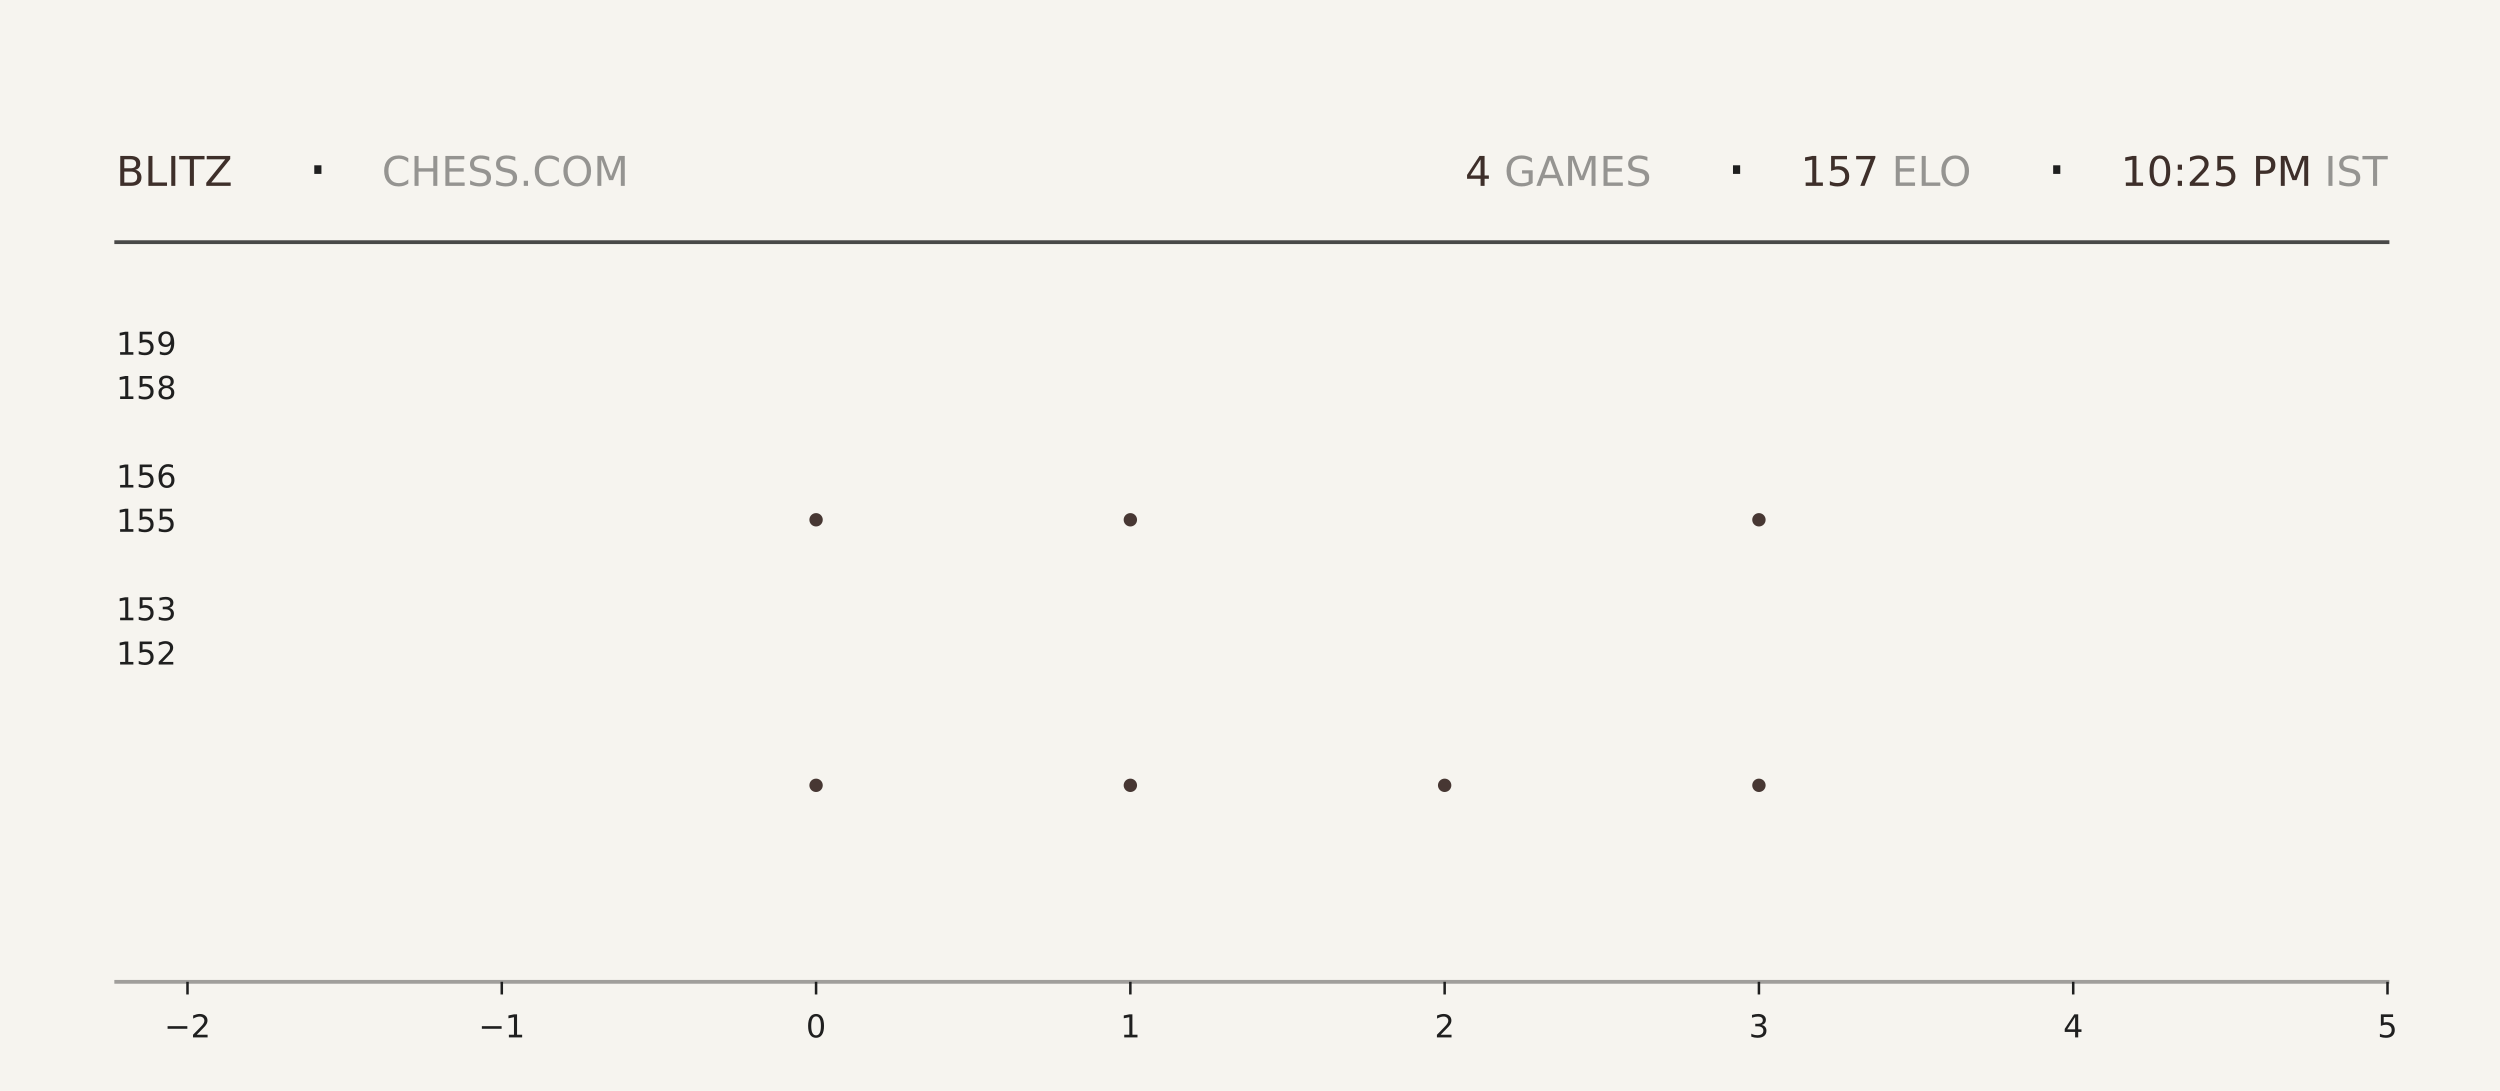
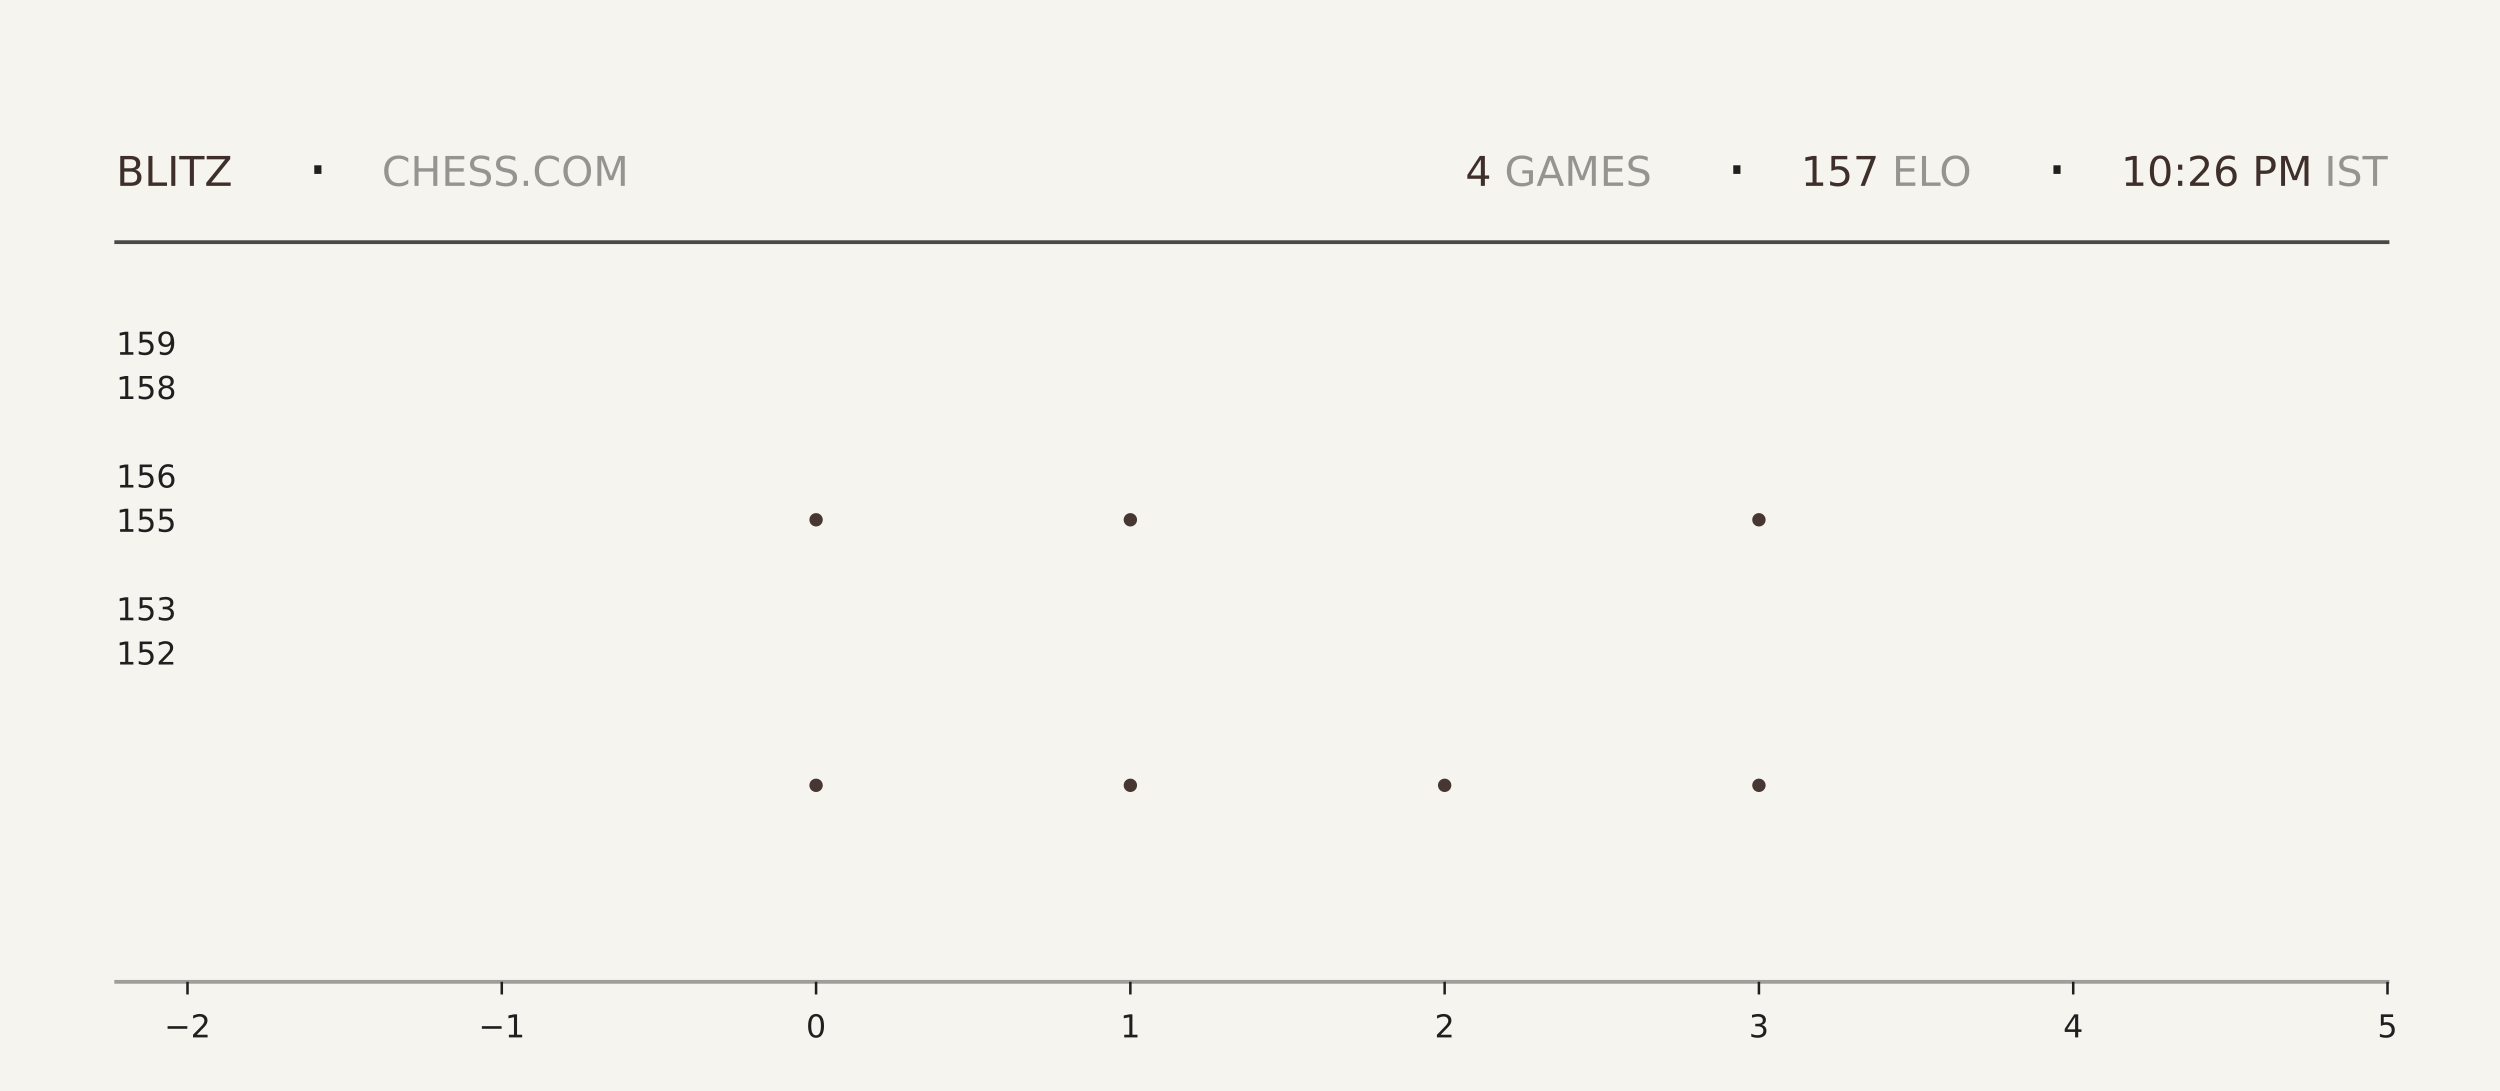
<svg xmlns="http://www.w3.org/2000/svg" xmlns:xlink="http://www.w3.org/1999/xlink" width="792pt" height="345.6pt" viewBox="0 0 792 345.6" version="1.1">
  <defs>
    <style type="text/css">*{stroke-linejoin: round; stroke-linecap: butt}</style>
  </defs>
  <g id="figure_1">
    <g id="patch_1">
      <path d="M 0 345.6  L 792 345.6  L 792 0  L 0 0  z " style="fill: #f6f4ef" />
    </g>
    <g id="axes_1">
      <g id="patch_2">
        <path d="M 59.4 311.04  L 756.36 311.04  L 756.36 103.68  L 59.4 103.68  z " style="fill: #f6f4ef" />
      </g>
      <g id="PathCollection_1">
        <defs>
-           <path id="m5c9f02daf8" d="M 0 2.121  C 0.563 2.121 1.102 1.898 1.5 1.5  C 1.898 1.102 2.121 0.563 2.121 0  C 2.121 -0.563 1.898 -1.102 1.5 -1.5  C 1.102 -1.898 0.563 -2.121 0 -2.121  C -0.563 -2.121 -1.102 -1.898 -1.5 -1.5  C -1.898 -1.102 -2.121 -0.563 -2.121 0  C -2.121 0.563 -1.898 1.102 -1.5 1.5  C -1.102 1.898 -0.563 2.121 0 2.121  z " />
-         </defs>
-         <g clip-path="url(#pec5c246a4d)">
-           <use xlink:href="#m5c9f02daf8" x="258.531" y="248.79" style="fill: #3e2f2a; fill-opacity: 0.95" />
-           <use xlink:href="#m5c9f02daf8" x="258.531" y="164.668" style="fill: #3e2f2a; fill-opacity: 0.95" />
+           <path id="m9e68c75175" d="M 0 2.121  C 0.563 2.121 1.102 1.898 1.5 1.5  C 1.898 1.102 2.121 0.563 2.121 0  C 2.121 -0.563 1.898 -1.102 1.5 -1.5  C 1.102 -1.898 0.563 -2.121 0 -2.121  C -0.563 -2.121 -1.102 -1.898 -1.5 -1.5  C -1.898 -1.102 -2.121 -0.563 -2.121 0  C -2.121 0.563 -1.898 1.102 -1.5 1.5  C -1.102 1.898 -0.563 2.121 0 2.121  z " />
+         </defs>
+         <g clip-path="url(#p78c9a8c410)">
+           <use xlink:href="#m9e68c75175" x="258.531" y="248.79" style="fill: #3e2f2a; fill-opacity: 0.95" />
+           <use xlink:href="#m9e68c75175" x="258.531" y="164.668" style="fill: #3e2f2a; fill-opacity: 0.95" />
        </g>
      </g>
      <g id="PathCollection_2">
-         <g clip-path="url(#pec5c246a4d)">
-           <use xlink:href="#m5c9f02daf8" x="358.097" y="248.79" style="fill: #3e2f2a; fill-opacity: 0.95" />
-           <use xlink:href="#m5c9f02daf8" x="358.097" y="164.668" style="fill: #3e2f2a; fill-opacity: 0.95" />
-           <use xlink:href="#m5c9f02daf8" x="358.097" y="80.547" style="fill: #3e2f2a; fill-opacity: 0.95" />
+         <g clip-path="url(#p78c9a8c410)">
+           <use xlink:href="#m9e68c75175" x="358.097" y="248.79" style="fill: #3e2f2a; fill-opacity: 0.95" />
+           <use xlink:href="#m9e68c75175" x="358.097" y="164.668" style="fill: #3e2f2a; fill-opacity: 0.95" />
+           <use xlink:href="#m9e68c75175" x="358.097" y="80.547" style="fill: #3e2f2a; fill-opacity: 0.95" />
        </g>
      </g>
      <g id="PathCollection_3">
-         <g clip-path="url(#pec5c246a4d)">
-           <use xlink:href="#m5c9f02daf8" x="457.663" y="248.79" style="fill: #3e2f2a; fill-opacity: 0.95" />
+         <g clip-path="url(#p78c9a8c410)">
+           <use xlink:href="#m9e68c75175" x="457.663" y="248.79" style="fill: #3e2f2a; fill-opacity: 0.95" />
        </g>
      </g>
      <g id="PathCollection_4">
-         <g clip-path="url(#pec5c246a4d)">
-           <use xlink:href="#m5c9f02daf8" x="557.229" y="248.79" style="fill: #3e2f2a; fill-opacity: 0.95" />
-           <use xlink:href="#m5c9f02daf8" x="557.229" y="164.668" style="fill: #3e2f2a; fill-opacity: 0.95" />
-           <use xlink:href="#m5c9f02daf8" x="557.229" y="80.547" style="fill: #3e2f2a; fill-opacity: 0.95" />
+         <g clip-path="url(#p78c9a8c410)">
+           <use xlink:href="#m9e68c75175" x="557.229" y="248.79" style="fill: #3e2f2a; fill-opacity: 0.95" />
+           <use xlink:href="#m9e68c75175" x="557.229" y="164.668" style="fill: #3e2f2a; fill-opacity: 0.95" />
+           <use xlink:href="#m9e68c75175" x="557.229" y="80.547" style="fill: #3e2f2a; fill-opacity: 0.95" />
        </g>
      </g>
      <g id="matplotlib.axis_1">
        <g id="xtick_1">
          <g id="line2d_1">
            <defs>
-               <path id="m226db75986" d="M 0 0  L 0 4  " style="stroke: #1f1f1f; stroke-width: 0.8" />
+               <path id="me74cd1ca77" d="M 0 0  L 0 4  " style="stroke: #1f1f1f; stroke-width: 0.8" />
            </defs>
            <g>
-               <use xlink:href="#m226db75986" x="59.4" y="311.04" style="fill: #1f1f1f; stroke: #1f1f1f; stroke-width: 0.8" />
+               <use xlink:href="#me74cd1ca77" x="59.4" y="311.04" style="fill: #1f1f1f; stroke: #1f1f1f; stroke-width: 0.8" />
            </g>
          </g>
          <g id="text_1">
            <g style="fill: #1f1f1f" transform="translate(52.02891 328.6384) scale(0.1 -0.1)">
              <defs>
                <path id="DejaVuSans-2212" d="M 678 2272  L 4684 2272  L 4684 1741  L 678 1741  L 678 2272  z " transform="scale(0.015625)" />
                <path id="DejaVuSans-32" d="M 1228 531  L 3431 531  L 3431 0  L 469 0  L 469 531  Q 828 903 1448 1529  Q 2069 2156 2228 2338  Q 2531 2678 2651 2914  Q 2772 3150 2772 3378  Q 2772 3750 2511 3984  Q 2250 4219 1831 4219  Q 1534 4219 1204 4116  Q 875 4013 500 3803  L 500 4441  Q 881 4594 1212 4672  Q 1544 4750 1819 4750  Q 2544 4750 2975 4387  Q 3406 4025 3406 3419  Q 3406 3131 3298 2873  Q 3191 2616 2906 2266  Q 2828 2175 2409 1742  Q 1991 1309 1228 531  z " transform="scale(0.015625)" />
              </defs>
              <use xlink:href="#DejaVuSans-2212" />
              <use xlink:href="#DejaVuSans-32" transform="translate(83.78906 0)" />
            </g>
          </g>
        </g>
        <g id="xtick_2">
          <g id="line2d_2">
            <g>
-               <use xlink:href="#m226db75986" x="158.966" y="311.04" style="fill: #1f1f1f; stroke: #1f1f1f; stroke-width: 0.8" />
+               <use xlink:href="#me74cd1ca77" x="158.966" y="311.04" style="fill: #1f1f1f; stroke: #1f1f1f; stroke-width: 0.8" />
            </g>
          </g>
          <g id="text_2">
            <g style="fill: #1f1f1f" transform="translate(151.5946 328.6384) scale(0.1 -0.1)">
              <defs>
                <path id="DejaVuSans-31" d="M 794 531  L 1825 531  L 1825 4091  L 703 3866  L 703 4441  L 1819 4666  L 2450 4666  L 2450 531  L 3481 531  L 3481 0  L 794 0  L 794 531  z " transform="scale(0.015625)" />
              </defs>
              <use xlink:href="#DejaVuSans-2212" />
              <use xlink:href="#DejaVuSans-31" transform="translate(83.78906 0)" />
            </g>
          </g>
        </g>
        <g id="xtick_3">
          <g id="line2d_3">
            <g>
-               <use xlink:href="#m226db75986" x="258.531" y="311.04" style="fill: #1f1f1f; stroke: #1f1f1f; stroke-width: 0.8" />
+               <use xlink:href="#me74cd1ca77" x="258.531" y="311.04" style="fill: #1f1f1f; stroke: #1f1f1f; stroke-width: 0.8" />
            </g>
          </g>
          <g id="text_3">
            <g style="fill: #1f1f1f" transform="translate(255.3502 328.6384) scale(0.1 -0.1)">
              <defs>
                <path id="DejaVuSans-30" d="M 2034 4250  Q 1547 4250 1301 3770  Q 1056 3291 1056 2328  Q 1056 1369 1301 889  Q 1547 409 2034 409  Q 2525 409 2770 889  Q 3016 1369 3016 2328  Q 3016 3291 2770 3770  Q 2525 4250 2034 4250  z M 2034 4750  Q 2819 4750 3233 4129  Q 3647 3509 3647 2328  Q 3647 1150 3233 529  Q 2819 -91 2034 -91  Q 1250 -91 836 529  Q 422 1150 422 2328  Q 422 3509 836 4129  Q 1250 4750 2034 4750  z " transform="scale(0.015625)" />
              </defs>
              <use xlink:href="#DejaVuSans-30" />
            </g>
          </g>
        </g>
        <g id="xtick_4">
          <g id="line2d_4">
            <g>
-               <use xlink:href="#m226db75986" x="358.097" y="311.04" style="fill: #1f1f1f; stroke: #1f1f1f; stroke-width: 0.8" />
+               <use xlink:href="#me74cd1ca77" x="358.097" y="311.04" style="fill: #1f1f1f; stroke: #1f1f1f; stroke-width: 0.8" />
            </g>
          </g>
          <g id="text_4">
            <g style="fill: #1f1f1f" transform="translate(354.9159 328.6384) scale(0.1 -0.1)">
              <use xlink:href="#DejaVuSans-31" />
            </g>
          </g>
        </g>
        <g id="xtick_5">
          <g id="line2d_5">
            <g>
-               <use xlink:href="#m226db75986" x="457.663" y="311.04" style="fill: #1f1f1f; stroke: #1f1f1f; stroke-width: 0.8" />
+               <use xlink:href="#me74cd1ca77" x="457.663" y="311.04" style="fill: #1f1f1f; stroke: #1f1f1f; stroke-width: 0.8" />
            </g>
          </g>
          <g id="text_5">
            <g style="fill: #1f1f1f" transform="translate(454.4816 328.6384) scale(0.1 -0.1)">
              <use xlink:href="#DejaVuSans-32" />
            </g>
          </g>
        </g>
        <g id="xtick_6">
          <g id="line2d_6">
            <g>
-               <use xlink:href="#m226db75986" x="557.229" y="311.04" style="fill: #1f1f1f; stroke: #1f1f1f; stroke-width: 0.8" />
+               <use xlink:href="#me74cd1ca77" x="557.229" y="311.04" style="fill: #1f1f1f; stroke: #1f1f1f; stroke-width: 0.8" />
            </g>
          </g>
          <g id="text_6">
            <g style="fill: #1f1f1f" transform="translate(554.0473 328.6384) scale(0.1 -0.1)">
              <defs>
                <path id="DejaVuSans-33" d="M 2597 2516  Q 3050 2419 3304 2112  Q 3559 1806 3559 1356  Q 3559 666 3084 287  Q 2609 -91 1734 -91  Q 1441 -91 1130 -33  Q 819 25 488 141  L 488 750  Q 750 597 1062 519  Q 1375 441 1716 441  Q 2309 441 2620 675  Q 2931 909 2931 1356  Q 2931 1769 2642 2001  Q 2353 2234 1838 2234  L 1294 2234  L 1294 2753  L 1863 2753  Q 2328 2753 2575 2939  Q 2822 3125 2822 3475  Q 2822 3834 2567 4026  Q 2313 4219 1838 4219  Q 1578 4219 1281 4162  Q 984 4106 628 3988  L 628 4550  Q 988 4650 1302 4700  Q 1616 4750 1894 4750  Q 2613 4750 3031 4423  Q 3450 4097 3450 3541  Q 3450 3153 3228 2886  Q 3006 2619 2597 2516  z " transform="scale(0.015625)" />
              </defs>
              <use xlink:href="#DejaVuSans-33" />
            </g>
          </g>
        </g>
        <g id="xtick_7">
          <g id="line2d_7">
            <g>
-               <use xlink:href="#m226db75986" x="656.794" y="311.04" style="fill: #1f1f1f; stroke: #1f1f1f; stroke-width: 0.8" />
+               <use xlink:href="#me74cd1ca77" x="656.794" y="311.04" style="fill: #1f1f1f; stroke: #1f1f1f; stroke-width: 0.8" />
            </g>
          </g>
          <g id="text_7">
            <g style="fill: #1f1f1f" transform="translate(653.613 328.6384) scale(0.1 -0.1)">
              <defs>
                <path id="DejaVuSans-34" d="M 2419 4116  L 825 1625  L 2419 1625  L 2419 4116  z M 2253 4666  L 3047 4666  L 3047 1625  L 3713 1625  L 3713 1100  L 3047 1100  L 3047 0  L 2419 0  L 2419 1100  L 313 1100  L 313 1709  L 2253 4666  z " transform="scale(0.015625)" />
              </defs>
              <use xlink:href="#DejaVuSans-34" />
            </g>
          </g>
        </g>
        <g id="xtick_8">
          <g id="line2d_8">
            <g>
-               <use xlink:href="#m226db75986" x="756.36" y="311.04" style="fill: #1f1f1f; stroke: #1f1f1f; stroke-width: 0.8" />
+               <use xlink:href="#me74cd1ca77" x="756.36" y="311.04" style="fill: #1f1f1f; stroke: #1f1f1f; stroke-width: 0.8" />
            </g>
          </g>
          <g id="text_8">
            <g style="fill: #1f1f1f" transform="translate(753.1788 328.6384) scale(0.1 -0.1)">
              <defs>
                <path id="DejaVuSans-35" d="M 691 4666  L 3169 4666  L 3169 4134  L 1269 4134  L 1269 2991  Q 1406 3038 1543 3061  Q 1681 3084 1819 3084  Q 2600 3084 3056 2656  Q 3513 2228 3513 1497  Q 3513 744 3044 326  Q 2575 -91 1722 -91  Q 1428 -91 1123 -41  Q 819 9 494 109  L 494 744  Q 775 591 1075 516  Q 1375 441 1709 441  Q 2250 441 2565 725  Q 2881 1009 2881 1497  Q 2881 1984 2565 2268  Q 2250 2553 1709 2553  Q 1456 2553 1204 2497  Q 953 2441 691 2322  L 691 4666  z " transform="scale(0.015625)" />
              </defs>
              <use xlink:href="#DejaVuSans-35" />
            </g>
          </g>
        </g>
      </g>
      <g id="matplotlib.axis_2">
        <g id="ytick_1">
          <g id="line2d_9" />
          <g id="text_9">
            <g style="fill: #1f1f1f" transform="translate(36.8125 210.5283) scale(0.1 -0.1)">
              <use xlink:href="#DejaVuSans-31" />
              <use xlink:href="#DejaVuSans-35" transform="translate(63.62305 0)" />
              <use xlink:href="#DejaVuSans-32" transform="translate(127.2461 0)" />
            </g>
          </g>
        </g>
        <g id="ytick_2">
          <g id="line2d_10" />
          <g id="text_10">
            <g style="fill: #1f1f1f" transform="translate(36.8125 196.508) scale(0.1 -0.1)">
              <use xlink:href="#DejaVuSans-31" />
              <use xlink:href="#DejaVuSans-35" transform="translate(63.62305 0)" />
              <use xlink:href="#DejaVuSans-33" transform="translate(127.2461 0)" />
            </g>
          </g>
        </g>
        <g id="ytick_3">
          <g id="line2d_11" />
          <g id="text_11">
            <g style="fill: #1f1f1f" transform="translate(36.8125 168.4675) scale(0.1 -0.1)">
              <use xlink:href="#DejaVuSans-31" />
              <use xlink:href="#DejaVuSans-35" transform="translate(63.62305 0)" />
              <use xlink:href="#DejaVuSans-35" transform="translate(127.2461 0)" />
            </g>
          </g>
        </g>
        <g id="ytick_4">
          <g id="line2d_12" />
          <g id="text_12">
            <g style="fill: #1f1f1f" transform="translate(36.8125 154.4472) scale(0.1 -0.1)">
              <defs>
                <path id="DejaVuSans-36" d="M 2113 2584  Q 1688 2584 1439 2293  Q 1191 2003 1191 1497  Q 1191 994 1439 701  Q 1688 409 2113 409  Q 2538 409 2786 701  Q 3034 994 3034 1497  Q 3034 2003 2786 2293  Q 2538 2584 2113 2584  z M 3366 4563  L 3366 3988  Q 3128 4100 2886 4159  Q 2644 4219 2406 4219  Q 1781 4219 1451 3797  Q 1122 3375 1075 2522  Q 1259 2794 1537 2939  Q 1816 3084 2150 3084  Q 2853 3084 3261 2657  Q 3669 2231 3669 1497  Q 3669 778 3244 343  Q 2819 -91 2113 -91  Q 1303 -91 875 529  Q 447 1150 447 2328  Q 447 3434 972 4092  Q 1497 4750 2381 4750  Q 2619 4750 2861 4703  Q 3103 4656 3366 4563  z " transform="scale(0.015625)" />
              </defs>
              <use xlink:href="#DejaVuSans-31" />
              <use xlink:href="#DejaVuSans-35" transform="translate(63.62305 0)" />
              <use xlink:href="#DejaVuSans-36" transform="translate(127.2461 0)" />
            </g>
          </g>
        </g>
        <g id="ytick_5">
          <g id="line2d_13" />
          <g id="text_13">
            <g style="fill: #1f1f1f" transform="translate(36.8125 126.4066) scale(0.1 -0.1)">
              <defs>
                <path id="DejaVuSans-38" d="M 2034 2216  Q 1584 2216 1326 1975  Q 1069 1734 1069 1313  Q 1069 891 1326 650  Q 1584 409 2034 409  Q 2484 409 2743 651  Q 3003 894 3003 1313  Q 3003 1734 2745 1975  Q 2488 2216 2034 2216  z M 1403 2484  Q 997 2584 770 2862  Q 544 3141 544 3541  Q 544 4100 942 4425  Q 1341 4750 2034 4750  Q 2731 4750 3128 4425  Q 3525 4100 3525 3541  Q 3525 3141 3298 2862  Q 3072 2584 2669 2484  Q 3125 2378 3379 2068  Q 3634 1759 3634 1313  Q 3634 634 3220 271  Q 2806 -91 2034 -91  Q 1263 -91 848 271  Q 434 634 434 1313  Q 434 1759 690 2068  Q 947 2378 1403 2484  z M 1172 3481  Q 1172 3119 1398 2916  Q 1625 2713 2034 2713  Q 2441 2713 2670 2916  Q 2900 3119 2900 3481  Q 2900 3844 2670 4047  Q 2441 4250 2034 4250  Q 1625 4250 1398 4047  Q 1172 3844 1172 3481  z " transform="scale(0.015625)" />
              </defs>
              <use xlink:href="#DejaVuSans-31" />
              <use xlink:href="#DejaVuSans-35" transform="translate(63.62305 0)" />
              <use xlink:href="#DejaVuSans-38" transform="translate(127.2461 0)" />
            </g>
          </g>
        </g>
        <g id="ytick_6">
          <g id="line2d_14" />
          <g id="text_14">
            <g style="fill: #1f1f1f" transform="translate(36.8125 112.3863) scale(0.1 -0.1)">
              <defs>
                <path id="DejaVuSans-39" d="M 703 97  L 703 672  Q 941 559 1184 500  Q 1428 441 1663 441  Q 2288 441 2617 861  Q 2947 1281 2994 2138  Q 2813 1869 2534 1725  Q 2256 1581 1919 1581  Q 1219 1581 811 2004  Q 403 2428 403 3163  Q 403 3881 828 4315  Q 1253 4750 1959 4750  Q 2769 4750 3195 4129  Q 3622 3509 3622 2328  Q 3622 1225 3098 567  Q 2575 -91 1691 -91  Q 1453 -91 1209 -44  Q 966 3 703 97  z M 1959 2075  Q 2384 2075 2632 2365  Q 2881 2656 2881 3163  Q 2881 3666 2632 3958  Q 2384 4250 1959 4250  Q 1534 4250 1286 3958  Q 1038 3666 1038 3163  Q 1038 2656 1286 2365  Q 1534 2075 1959 2075  z " transform="scale(0.015625)" />
              </defs>
              <use xlink:href="#DejaVuSans-31" />
              <use xlink:href="#DejaVuSans-35" transform="translate(63.62305 0)" />
              <use xlink:href="#DejaVuSans-39" transform="translate(127.2461 0)" />
            </g>
          </g>
        </g>
      </g>
    </g>
    <g id="line2d_15">
      <path d="M 36.82 76.723  L 756.36 76.723  " style="fill: none; stroke: #1f1f1f; stroke-opacity: 0.8; stroke-width: 1.2; stroke-linecap: square" />
    </g>
    <g id="line2d_16">
      <path d="M 36.82 311.04  L 756.36 311.04  " style="fill: none; stroke: #1f1f1f; stroke-opacity: 0.4; stroke-width: 1.2; stroke-linecap: square" />
    </g>
    <g id="text_15">
      <g style="fill: #3e2f2a" transform="translate(36.82 58.88319) scale(0.13 -0.13)">
        <defs>
          <path id="DejaVuSans-42" d="M 1259 2228  L 1259 519  L 2272 519  Q 2781 519 3026 730  Q 3272 941 3272 1375  Q 3272 1813 3026 2020  Q 2781 2228 2272 2228  L 1259 2228  z M 1259 4147  L 1259 2741  L 2194 2741  Q 2656 2741 2882 2914  Q 3109 3088 3109 3444  Q 3109 3797 2882 3972  Q 2656 4147 2194 4147  L 1259 4147  z M 628 4666  L 2241 4666  Q 2963 4666 3353 4366  Q 3744 4066 3744 3513  Q 3744 3084 3544 2831  Q 3344 2578 2956 2516  Q 3422 2416 3680 2098  Q 3938 1781 3938 1306  Q 3938 681 3513 340  Q 3088 0 2303 0  L 628 0  L 628 4666  z " transform="scale(0.015625)" />
          <path id="DejaVuSans-4c" d="M 628 4666  L 1259 4666  L 1259 531  L 3531 531  L 3531 0  L 628 0  L 628 4666  z " transform="scale(0.015625)" />
          <path id="DejaVuSans-49" d="M 628 4666  L 1259 4666  L 1259 0  L 628 0  L 628 4666  z " transform="scale(0.015625)" />
          <path id="DejaVuSans-54" d="M -19 4666  L 3928 4666  L 3928 4134  L 2272 4134  L 2272 0  L 1638 0  L 1638 4134  L -19 4134  L -19 4666  z " transform="scale(0.015625)" />
          <path id="DejaVuSans-5a" d="M 359 4666  L 4025 4666  L 4025 4184  L 1075 531  L 4097 531  L 4097 0  L 288 0  L 288 481  L 3238 4134  L 359 4134  L 359 4666  z " transform="scale(0.015625)" />
        </defs>
        <use xlink:href="#DejaVuSans-42" />
        <use xlink:href="#DejaVuSans-4c" transform="translate(68.60352 0)" />
        <use xlink:href="#DejaVuSans-49" transform="translate(124.3164 0)" />
        <use xlink:href="#DejaVuSans-54" transform="translate(153.8086 0)" />
        <use xlink:href="#DejaVuSans-5a" transform="translate(214.8926 0)" />
      </g>
    </g>
    <g id="text_16">
      <g style="fill: #1f1f1f" transform="translate(97.21 61.36662) scale(0.22 -0.22)">
        <defs>
          <path id="DejaVuSans-b7" d="M 684 2619  L 1344 2619  L 1344 1825  L 684 1825  L 684 2619  z " transform="scale(0.015625)" />
        </defs>
        <use xlink:href="#DejaVuSans-b7" />
      </g>
    </g>
    <g id="text_17">
      <g style="fill: #1f1f1f; opacity: 0.45" transform="translate(120.97 58.88319) scale(0.13 -0.13)">
        <defs>
          <path id="DejaVuSans-43" d="M 4122 4306  L 4122 3641  Q 3803 3938 3442 4084  Q 3081 4231 2675 4231  Q 1875 4231 1450 3742  Q 1025 3253 1025 2328  Q 1025 1406 1450 917  Q 1875 428 2675 428  Q 3081 428 3442 575  Q 3803 722 4122 1019  L 4122 359  Q 3791 134 3420 21  Q 3050 -91 2638 -91  Q 1578 -91 968 557  Q 359 1206 359 2328  Q 359 3453 968 4101  Q 1578 4750 2638 4750  Q 3056 4750 3426 4639  Q 3797 4528 4122 4306  z " transform="scale(0.015625)" />
          <path id="DejaVuSans-48" d="M 628 4666  L 1259 4666  L 1259 2753  L 3553 2753  L 3553 4666  L 4184 4666  L 4184 0  L 3553 0  L 3553 2222  L 1259 2222  L 1259 0  L 628 0  L 628 4666  z " transform="scale(0.015625)" />
          <path id="DejaVuSans-45" d="M 628 4666  L 3578 4666  L 3578 4134  L 1259 4134  L 1259 2753  L 3481 2753  L 3481 2222  L 1259 2222  L 1259 531  L 3634 531  L 3634 0  L 628 0  L 628 4666  z " transform="scale(0.015625)" />
          <path id="DejaVuSans-53" d="M 3425 4513  L 3425 3897  Q 3066 4069 2747 4153  Q 2428 4238 2131 4238  Q 1616 4238 1336 4038  Q 1056 3838 1056 3469  Q 1056 3159 1242 3001  Q 1428 2844 1947 2747  L 2328 2669  Q 3034 2534 3370 2195  Q 3706 1856 3706 1288  Q 3706 609 3251 259  Q 2797 -91 1919 -91  Q 1588 -91 1214 -16  Q 841 59 441 206  L 441 856  Q 825 641 1194 531  Q 1563 422 1919 422  Q 2459 422 2753 634  Q 3047 847 3047 1241  Q 3047 1584 2836 1778  Q 2625 1972 2144 2069  L 1759 2144  Q 1053 2284 737 2584  Q 422 2884 422 3419  Q 422 4038 858 4394  Q 1294 4750 2059 4750  Q 2388 4750 2728 4690  Q 3069 4631 3425 4513  z " transform="scale(0.015625)" />
          <path id="DejaVuSans-2e" d="M 684 794  L 1344 794  L 1344 0  L 684 0  L 684 794  z " transform="scale(0.015625)" />
          <path id="DejaVuSans-4f" d="M 2522 4238  Q 1834 4238 1429 3725  Q 1025 3213 1025 2328  Q 1025 1447 1429 934  Q 1834 422 2522 422  Q 3209 422 3611 934  Q 4013 1447 4013 2328  Q 4013 3213 3611 3725  Q 3209 4238 2522 4238  z M 2522 4750  Q 3503 4750 4090 4092  Q 4678 3434 4678 2328  Q 4678 1225 4090 567  Q 3503 -91 2522 -91  Q 1538 -91 948 565  Q 359 1222 359 2328  Q 359 3434 948 4092  Q 1538 4750 2522 4750  z " transform="scale(0.015625)" />
          <path id="DejaVuSans-4d" d="M 628 4666  L 1569 4666  L 2759 1491  L 3956 4666  L 4897 4666  L 4897 0  L 4281 0  L 4281 4097  L 3078 897  L 2444 897  L 1241 4097  L 1241 0  L 628 0  L 628 4666  z " transform="scale(0.015625)" />
        </defs>
        <use xlink:href="#DejaVuSans-43" />
        <use xlink:href="#DejaVuSans-48" transform="translate(69.82422 0)" />
        <use xlink:href="#DejaVuSans-45" transform="translate(145.0195 0)" />
        <use xlink:href="#DejaVuSans-53" transform="translate(208.2031 0)" />
        <use xlink:href="#DejaVuSans-53" transform="translate(271.6797 0)" />
        <use xlink:href="#DejaVuSans-2e" transform="translate(335.1562 0)" />
        <use xlink:href="#DejaVuSans-43" transform="translate(366.9434 0)" />
        <use xlink:href="#DejaVuSans-4f" transform="translate(436.7676 0)" />
        <use xlink:href="#DejaVuSans-4d" transform="translate(515.4785 0)" />
      </g>
    </g>
    <g id="text_18">
-       <g style="fill: #3e2f2a" transform="translate(464.13 58.88319) scale(0.13 -0.13)">
+       <g style="fill: #3e2f2a" transform="translate(464.22 58.88319) scale(0.13 -0.13)">
        <use xlink:href="#DejaVuSans-34" />
      </g>
    </g>
    <g id="text_19">
-       <g style="fill: #1f1f1f; opacity: 0.45" transform="translate(472.41 58.88319) scale(0.13 -0.13)">
+       <g style="fill: #1f1f1f; opacity: 0.45" transform="translate(472.5 58.88319) scale(0.13 -0.13)">
        <defs>
          <path id="DejaVuSans-20" transform="scale(0.015625)" />
          <path id="DejaVuSans-47" d="M 3809 666  L 3809 1919  L 2778 1919  L 2778 2438  L 4434 2438  L 4434 434  Q 4069 175 3628 42  Q 3188 -91 2688 -91  Q 1594 -91 976 548  Q 359 1188 359 2328  Q 359 3472 976 4111  Q 1594 4750 2688 4750  Q 3144 4750 3555 4637  Q 3966 4525 4313 4306  L 4313 3634  Q 3963 3931 3569 4081  Q 3175 4231 2741 4231  Q 1884 4231 1454 3753  Q 1025 3275 1025 2328  Q 1025 1384 1454 906  Q 1884 428 2741 428  Q 3075 428 3337 486  Q 3600 544 3809 666  z " transform="scale(0.015625)" />
          <path id="DejaVuSans-41" d="M 2188 4044  L 1331 1722  L 3047 1722  L 2188 4044  z M 1831 4666  L 2547 4666  L 4325 0  L 3669 0  L 3244 1197  L 1141 1197  L 716 0  L 50 0  L 1831 4666  z " transform="scale(0.015625)" />
        </defs>
        <use xlink:href="#DejaVuSans-20" />
        <use xlink:href="#DejaVuSans-47" transform="translate(31.78711 0)" />
        <use xlink:href="#DejaVuSans-41" transform="translate(109.2773 0)" />
        <use xlink:href="#DejaVuSans-4d" transform="translate(177.6855 0)" />
        <use xlink:href="#DejaVuSans-45" transform="translate(263.9648 0)" />
        <use xlink:href="#DejaVuSans-53" transform="translate(327.1484 0)" />
      </g>
    </g>
    <g id="text_20">
-       <g style="fill: #1f1f1f" transform="translate(546.66 61.36662) scale(0.22 -0.22)">
+       <g style="fill: #1f1f1f" transform="translate(546.75 61.36662) scale(0.22 -0.22)">
        <use xlink:href="#DejaVuSans-b7" />
      </g>
    </g>
    <g id="text_21">
-       <g style="fill: #3e2f2a" transform="translate(570.42 58.88319) scale(0.13 -0.13)">
+       <g style="fill: #3e2f2a" transform="translate(570.51 58.88319) scale(0.13 -0.13)">
        <defs>
          <path id="DejaVuSans-37" d="M 525 4666  L 3525 4666  L 3525 4397  L 1831 0  L 1172 0  L 2766 4134  L 525 4134  L 525 4666  z " transform="scale(0.015625)" />
        </defs>
        <use xlink:href="#DejaVuSans-31" />
        <use xlink:href="#DejaVuSans-35" transform="translate(63.62305 0)" />
        <use xlink:href="#DejaVuSans-37" transform="translate(127.2461 0)" />
      </g>
    </g>
    <g id="text_22">
-       <g style="fill: #1f1f1f; opacity: 0.45" transform="translate(595.17 58.88319) scale(0.13 -0.13)">
+       <g style="fill: #1f1f1f; opacity: 0.45" transform="translate(595.26 58.88319) scale(0.13 -0.13)">
        <use xlink:href="#DejaVuSans-20" />
        <use xlink:href="#DejaVuSans-45" transform="translate(31.78711 0)" />
        <use xlink:href="#DejaVuSans-4c" transform="translate(94.9707 0)" />
        <use xlink:href="#DejaVuSans-4f" transform="translate(147.0586 0)" />
      </g>
    </g>
    <g id="text_23">
-       <g style="fill: #1f1f1f" transform="translate(648.09 61.36662) scale(0.22 -0.22)">
+       <g style="fill: #1f1f1f" transform="translate(648.18 61.36662) scale(0.22 -0.22)">
        <use xlink:href="#DejaVuSans-b7" />
      </g>
    </g>
    <g id="text_24">
-       <g style="fill: #3e2f2a" transform="translate(671.85 58.88319) scale(0.13 -0.13)">
+       <g style="fill: #3e2f2a" transform="translate(671.94 58.88319) scale(0.13 -0.13)">
        <defs>
          <path id="DejaVuSans-3a" d="M 750 794  L 1409 794  L 1409 0  L 750 0  L 750 794  z M 750 3309  L 1409 3309  L 1409 2516  L 750 2516  L 750 3309  z " transform="scale(0.015625)" />
          <path id="DejaVuSans-50" d="M 1259 4147  L 1259 2394  L 2053 2394  Q 2494 2394 2734 2622  Q 2975 2850 2975 3272  Q 2975 3691 2734 3919  Q 2494 4147 2053 4147  L 1259 4147  z M 628 4666  L 2053 4666  Q 2838 4666 3239 4311  Q 3641 3956 3641 3272  Q 3641 2581 3239 2228  Q 2838 1875 2053 1875  L 1259 1875  L 1259 0  L 628 0  L 628 4666  z " transform="scale(0.015625)" />
        </defs>
        <use xlink:href="#DejaVuSans-31" />
        <use xlink:href="#DejaVuSans-30" transform="translate(63.62305 0)" />
        <use xlink:href="#DejaVuSans-3a" transform="translate(127.2461 0)" />
        <use xlink:href="#DejaVuSans-32" transform="translate(160.9375 0)" />
-         <use xlink:href="#DejaVuSans-35" transform="translate(224.5605 0)" />
+         <use xlink:href="#DejaVuSans-36" transform="translate(224.5605 0)" />
        <use xlink:href="#DejaVuSans-20" transform="translate(288.1836 0)" />
        <use xlink:href="#DejaVuSans-50" transform="translate(319.9707 0)" />
        <use xlink:href="#DejaVuSans-4d" transform="translate(380.2734 0)" />
      </g>
    </g>
    <g id="text_25">
      <g style="fill: #1f1f1f; opacity: 0.45" transform="translate(732.24 58.88319) scale(0.13 -0.13)">
        <use xlink:href="#DejaVuSans-20" />
        <use xlink:href="#DejaVuSans-49" transform="translate(31.78711 0)" />
        <use xlink:href="#DejaVuSans-53" transform="translate(61.2793 0)" />
        <use xlink:href="#DejaVuSans-54" transform="translate(124.7559 0)" />
      </g>
    </g>
  </g>
  <defs>
-     <clipPath id="pec5c246a4d">
+     <clipPath id="p78c9a8c410">
      <rect x="59.4" y="103.68" width="696.96" height="207.36" />
    </clipPath>
  </defs>
</svg>
